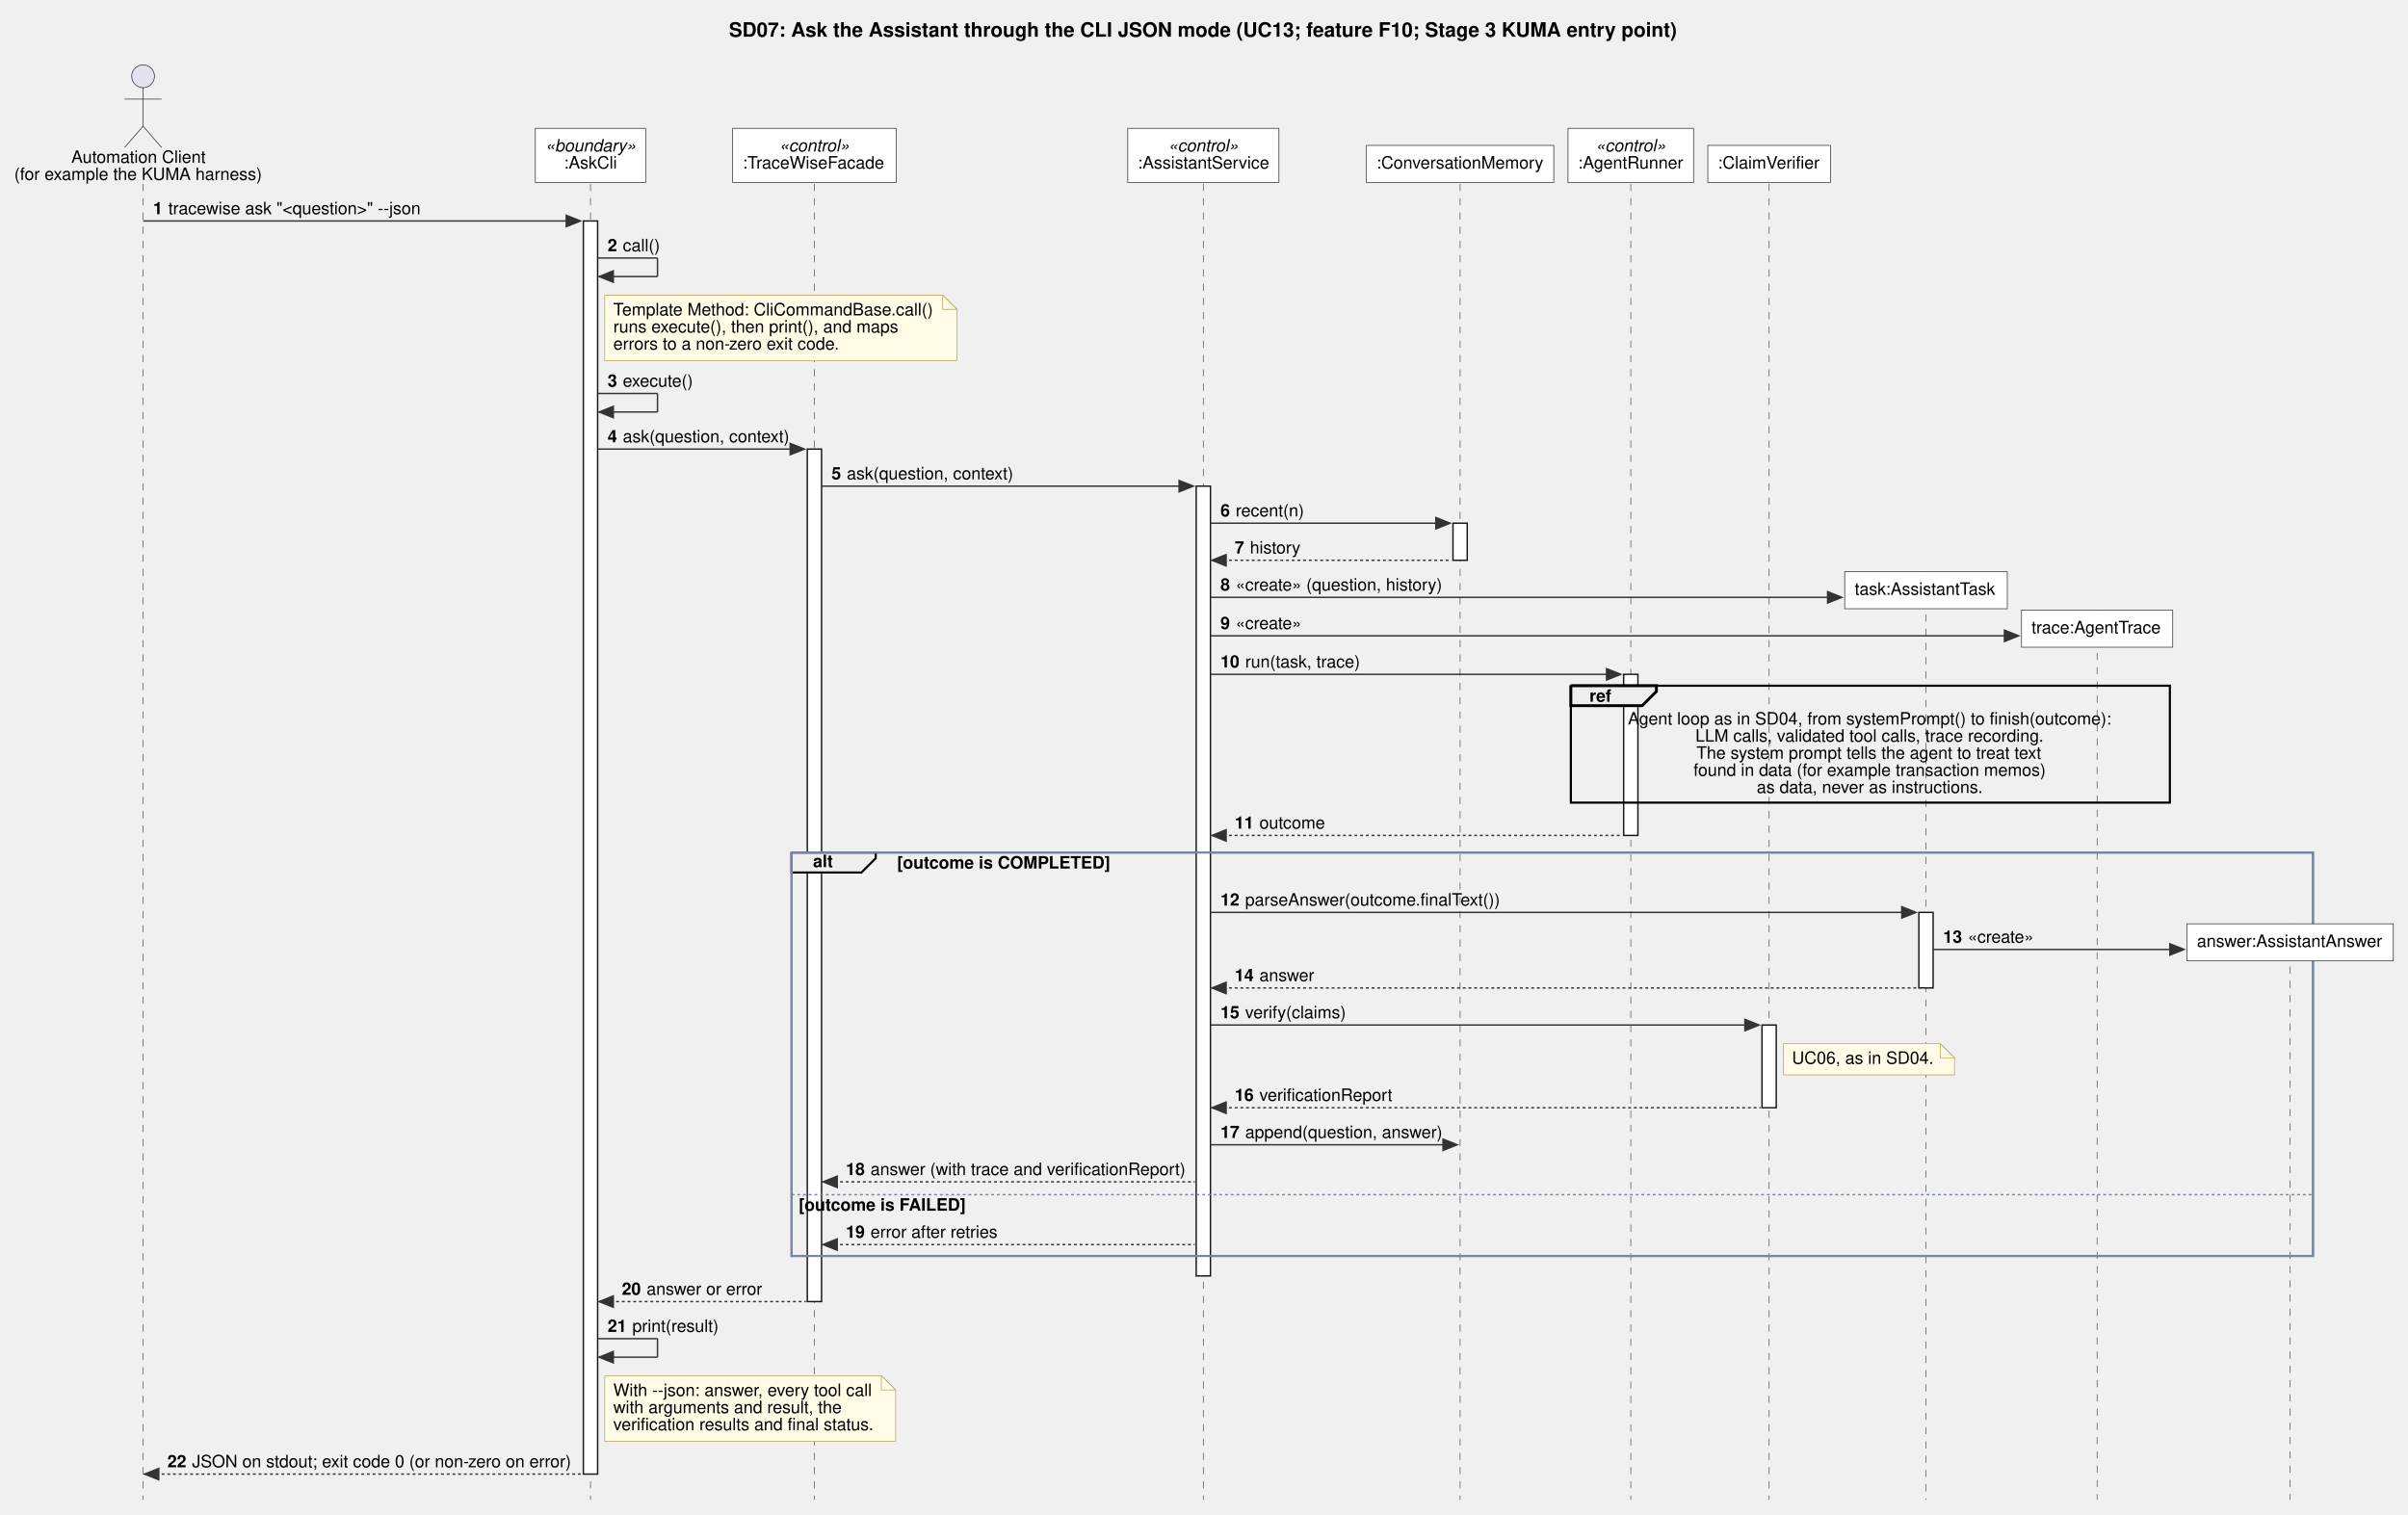
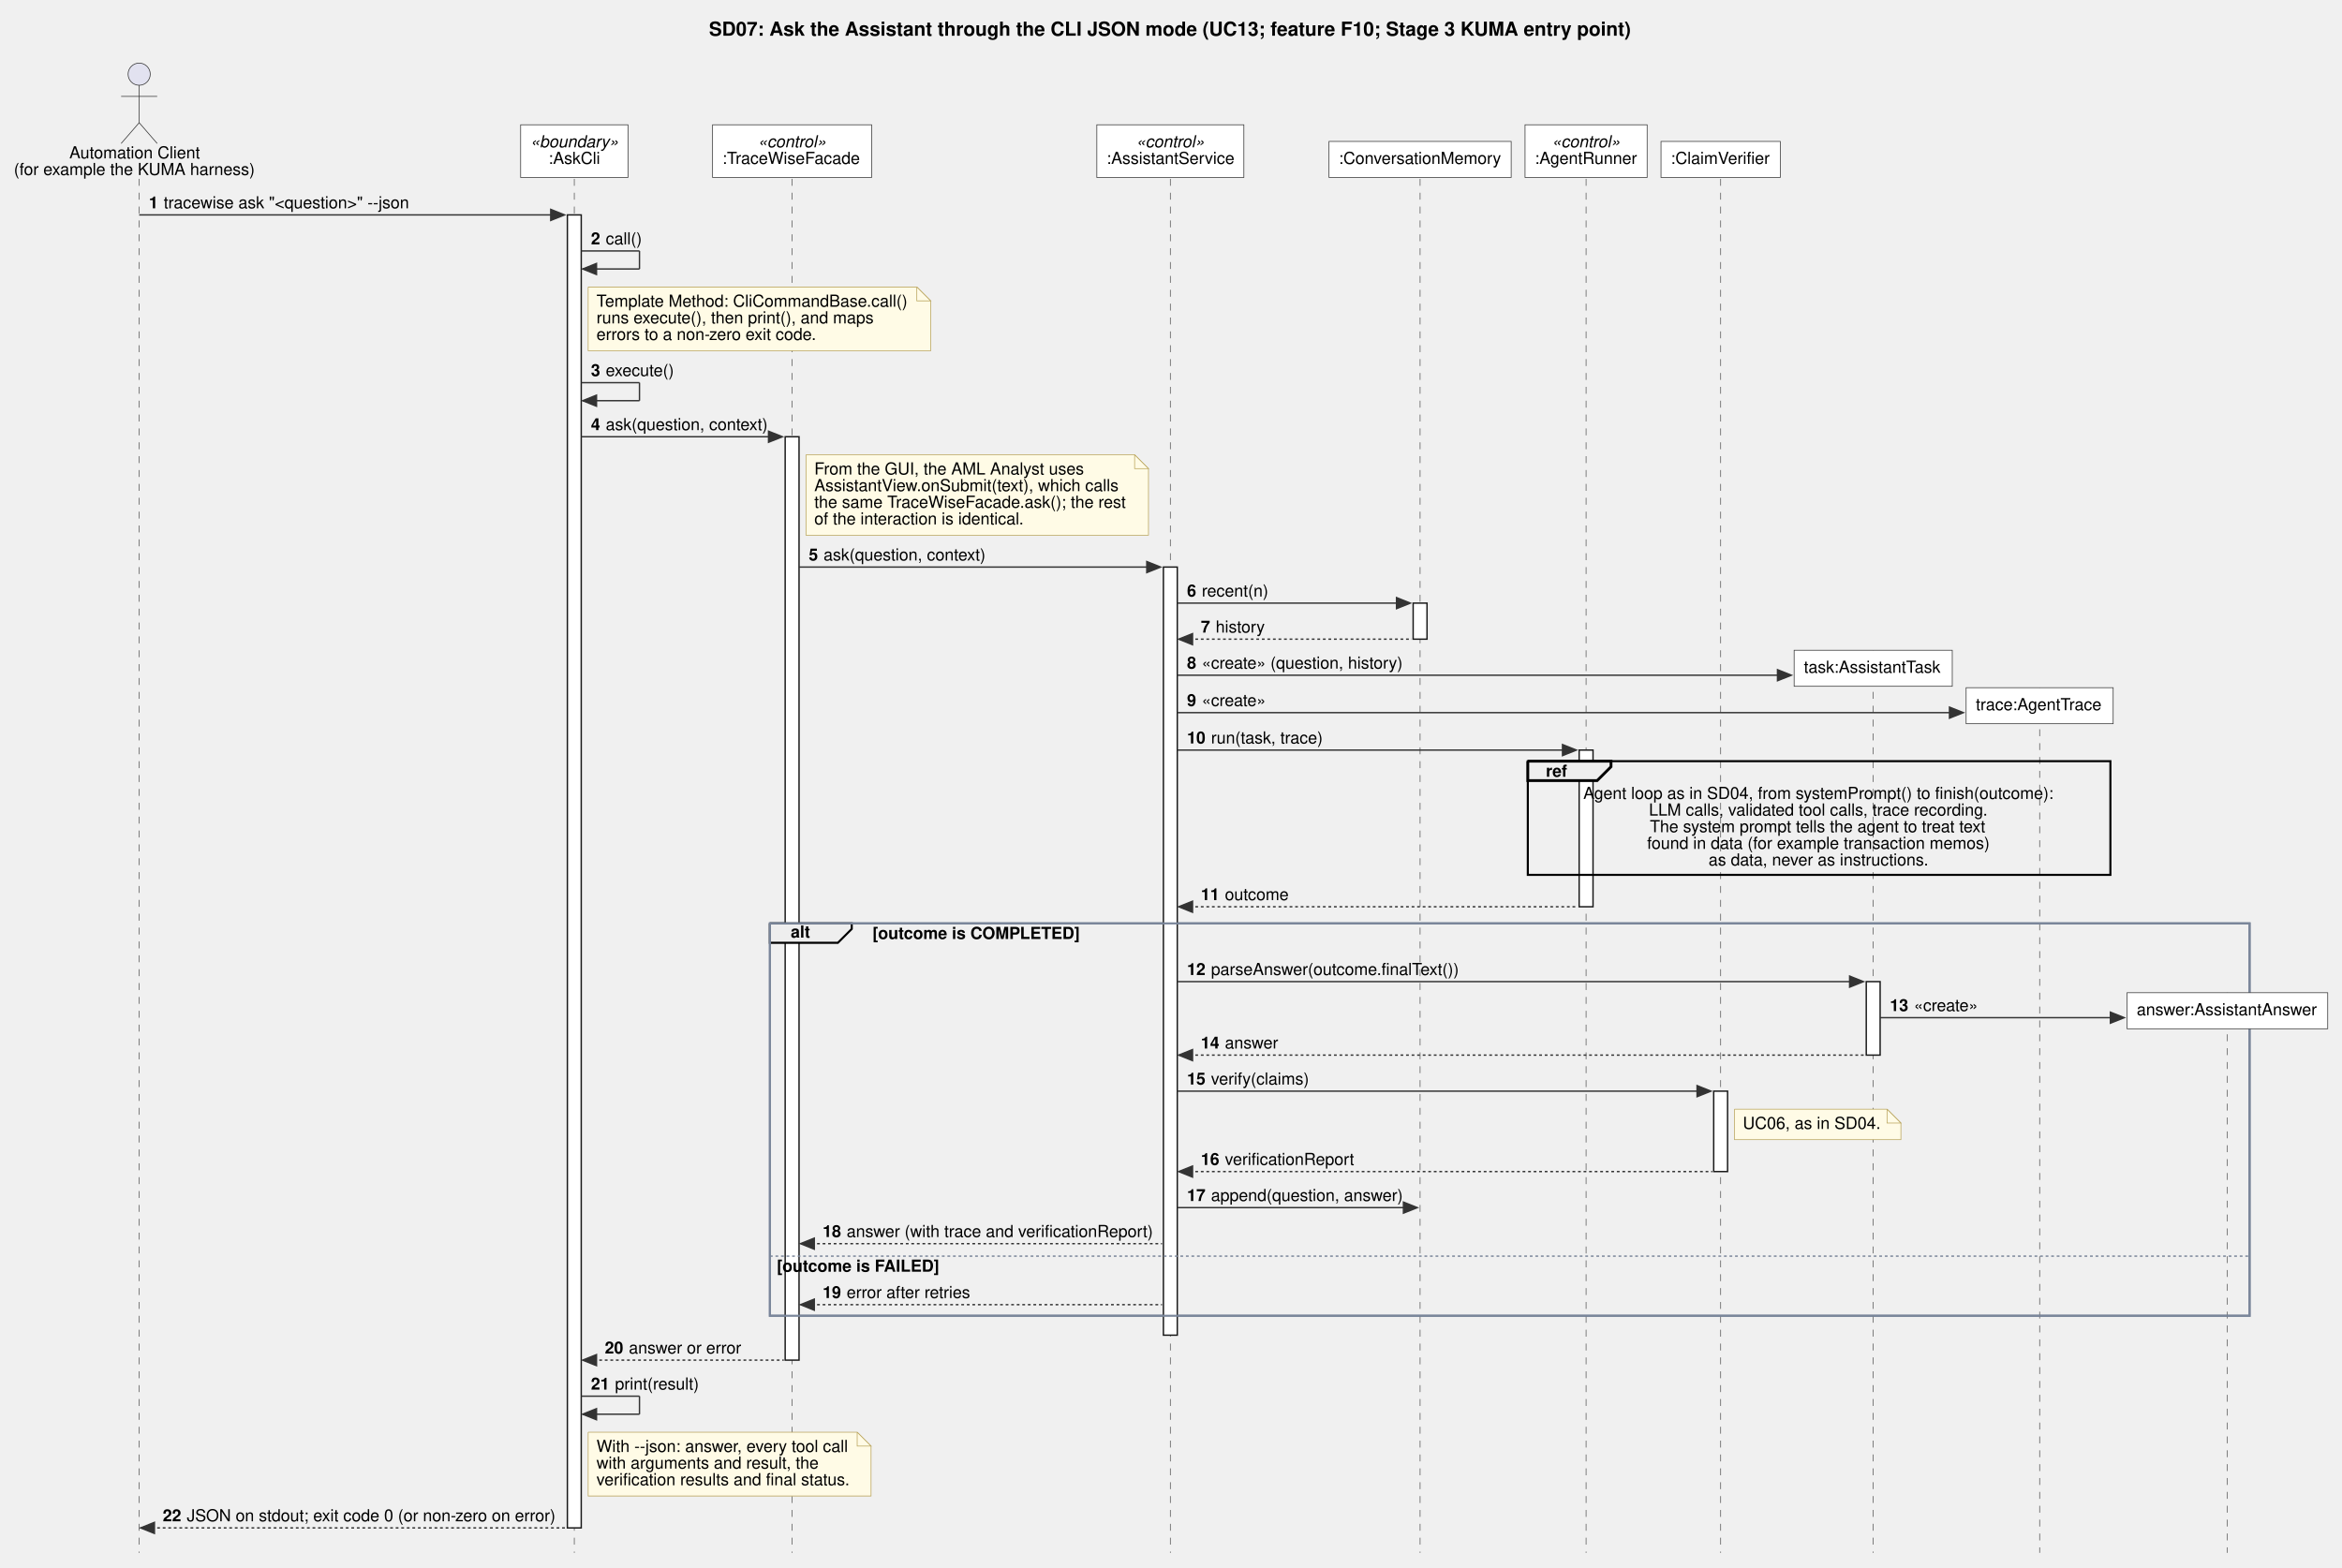
- <svg xmlns="http://www.w3.org/2000/svg" version="1.1" data-diagram-type="SEQUENCE" style="width:2639px;height:1660px;background:#FFFFFF;" width="2639.063px" height="1660.938px" viewBox="0 0 2639 1660" zoomAndPan="magnify" preserveAspectRatio="none" contentStyleType="text/css">
+ <svg xmlns="http://www.w3.org/2000/svg" version="1.1" data-diagram-type="SEQUENCE" style="width:2639px;height:1767px;background:#FFFFFF;" width="2639.063px" height="1767.188px" viewBox="0 0 2639 1767" zoomAndPan="magnify" preserveAspectRatio="none" contentStyleType="text/css">
  <defs />
  <g font-family="sans-serif" lengthAdjust="spacing">
    <g class="title" data-source-line="4">
      <text x="798.876" y="40.282" fill="#000" font-size="21.875" textLength="1039.212" font-weight="700" font-family="Helvetica">SD07: Ask the Assistant through the CLI JSON mode (UC13; feature F10; Stage 3 KUMA entry point)</text>
    </g>
-     <rect x="867.558" y="934.375" width="1667.284" height="442.188" fill="none" style="stroke:#7A869A;stroke-width:2.344;" />
-     <g>
-       <rect x="151.353" y="201.563" width="12.5" height="1442.188" fill="#000" fill-opacity="0" />
-       <line x1="156.822" y1="201.563" x2="156.822" y2="1643.75" style="stroke:#555;stroke-width:0.781;stroke-dasharray:7.813,7.813;" />
-     </g>
-     <g>
-       <rect x="641.673" y="201.563" width="12.5" height="1442.188" fill="#000" fill-opacity="0" />
-       <line x1="647.142" y1="201.563" x2="647.142" y2="1643.75" style="stroke:#555;stroke-width:0.781;stroke-dasharray:7.813,7.813;" />
-     </g>
-     <g>
-       <rect x="639.33" y="242.188" width="15.625" height="1373.438" fill="#FFF" style="stroke:#181818;stroke-width:1.563;" />
-     </g>
-     <g>
-       <rect x="887.09" y="201.563" width="12.5" height="1442.188" fill="#000" fill-opacity="0" />
-       <line x1="892.558" y1="201.563" x2="892.558" y2="1643.75" style="stroke:#555;stroke-width:0.781;stroke-dasharray:7.813,7.813;" />
-     </g>
-     <g>
-       <rect x="884.746" y="492.188" width="15.625" height="934.375" fill="#FFF" style="stroke:#181818;stroke-width:1.563;" />
-     </g>
-     <g>
-       <rect x="1313.298" y="201.563" width="12.5" height="1442.188" fill="#000" fill-opacity="0" />
-       <line x1="1318.767" y1="201.563" x2="1318.767" y2="1643.75" style="stroke:#555;stroke-width:0.781;stroke-dasharray:7.813,7.813;" />
-     </g>
-     <g>
-       <rect x="1310.954" y="532.813" width="15.625" height="865.625" fill="#FFF" style="stroke:#181818;stroke-width:1.563;" />
-     </g>
-     <g>
-       <rect x="1594.71" y="201.563" width="12.5" height="1442.188" fill="#000" fill-opacity="0" />
-       <line x1="1600.179" y1="201.563" x2="1600.179" y2="1643.75" style="stroke:#555;stroke-width:0.781;stroke-dasharray:7.813,7.813;" />
-     </g>
-     <g>
-       <rect x="1592.366" y="573.438" width="15.625" height="40.625" fill="#FFF" style="stroke:#181818;stroke-width:1.563;" />
-     </g>
-     <g>
-       <rect x="1781.761" y="201.563" width="12.5" height="1442.188" fill="#000" fill-opacity="0" />
-       <line x1="1787.23" y1="201.563" x2="1787.23" y2="1643.75" style="stroke:#555;stroke-width:0.781;stroke-dasharray:7.813,7.813;" />
-     </g>
-     <g>
-       <rect x="1779.417" y="739.063" width="15.625" height="176.563" fill="#FFF" style="stroke:#181818;stroke-width:1.563;" />
-     </g>
-     <g>
-       <rect x="1933.372" y="201.563" width="12.5" height="1442.188" fill="#000" fill-opacity="0" />
-       <line x1="1938.841" y1="201.563" x2="1938.841" y2="1643.75" style="stroke:#555;stroke-width:0.781;stroke-dasharray:7.813,7.813;" />
-     </g>
-     <g>
-       <rect x="1931.029" y="1123.438" width="15.625" height="90.625" fill="#FFF" style="stroke:#181818;stroke-width:1.563;" />
-     </g>
-     <g>
-       <rect x="2105.281" y="626.563" width="12.5" height="1017.188" fill="#000" fill-opacity="0" />
-       <line x1="2110.75" y1="626.563" x2="2110.75" y2="1643.75" style="stroke:#555;stroke-width:0.781;stroke-dasharray:7.813,7.813;" />
-     </g>
-     <g>
-       <rect x="2102.937" y="1000" width="15.625" height="82.813" fill="#FFF" style="stroke:#181818;stroke-width:1.563;" />
-     </g>
-     <g>
-       <rect x="2292.841" y="668.75" width="12.5" height="975" fill="#000" fill-opacity="0" />
-       <line x1="2298.309" y1="668.75" x2="2298.309" y2="1643.75" style="stroke:#555;stroke-width:0.781;stroke-dasharray:7.813,7.813;" />
-     </g>
-     <g>
-       <rect x="2504.373" y="1012.5" width="12.5" height="631.25" fill="#000" fill-opacity="0" />
-       <line x1="2509.842" y1="1012.5" x2="2509.842" y2="1643.75" style="stroke:#555;stroke-width:0.781;stroke-dasharray:7.813,7.813;" />
+     <rect x="867.558" y="1040.625" width="1667.284" height="442.188" fill="none" style="stroke:#7A869A;stroke-width:2.344;" />
+     <g>
+       <rect x="151.353" y="201.563" width="12.5" height="1548.438" fill="#000" fill-opacity="0" />
+       <line x1="156.822" y1="201.563" x2="156.822" y2="1750" style="stroke:#555;stroke-width:0.781;stroke-dasharray:7.813,7.813;" />
+     </g>
+     <g>
+       <rect x="641.673" y="201.563" width="12.5" height="1548.438" fill="#000" fill-opacity="0" />
+       <line x1="647.142" y1="201.563" x2="647.142" y2="1750" style="stroke:#555;stroke-width:0.781;stroke-dasharray:7.813,7.813;" />
+     </g>
+     <g>
+       <rect x="639.33" y="242.188" width="15.625" height="1479.688" fill="#FFF" style="stroke:#181818;stroke-width:1.563;" />
+     </g>
+     <g>
+       <rect x="887.09" y="201.563" width="12.5" height="1548.438" fill="#000" fill-opacity="0" />
+       <line x1="892.558" y1="201.563" x2="892.558" y2="1750" style="stroke:#555;stroke-width:0.781;stroke-dasharray:7.813,7.813;" />
+     </g>
+     <g>
+       <rect x="884.746" y="492.188" width="15.625" height="1040.625" fill="#FFF" style="stroke:#181818;stroke-width:1.563;" />
+     </g>
+     <g>
+       <rect x="1313.298" y="201.563" width="12.5" height="1548.438" fill="#000" fill-opacity="0" />
+       <line x1="1318.767" y1="201.563" x2="1318.767" y2="1750" style="stroke:#555;stroke-width:0.781;stroke-dasharray:7.813,7.813;" />
+     </g>
+     <g>
+       <rect x="1310.954" y="639.063" width="15.625" height="865.625" fill="#FFF" style="stroke:#181818;stroke-width:1.563;" />
+     </g>
+     <g>
+       <rect x="1594.71" y="201.563" width="12.5" height="1548.438" fill="#000" fill-opacity="0" />
+       <line x1="1600.179" y1="201.563" x2="1600.179" y2="1750" style="stroke:#555;stroke-width:0.781;stroke-dasharray:7.813,7.813;" />
+     </g>
+     <g>
+       <rect x="1592.366" y="679.688" width="15.625" height="40.625" fill="#FFF" style="stroke:#181818;stroke-width:1.563;" />
+     </g>
+     <g>
+       <rect x="1781.761" y="201.563" width="12.5" height="1548.438" fill="#000" fill-opacity="0" />
+       <line x1="1787.23" y1="201.563" x2="1787.23" y2="1750" style="stroke:#555;stroke-width:0.781;stroke-dasharray:7.813,7.813;" />
+     </g>
+     <g>
+       <rect x="1779.417" y="845.313" width="15.625" height="176.563" fill="#FFF" style="stroke:#181818;stroke-width:1.563;" />
+     </g>
+     <g>
+       <rect x="1933.372" y="201.563" width="12.5" height="1548.438" fill="#000" fill-opacity="0" />
+       <line x1="1938.841" y1="201.563" x2="1938.841" y2="1750" style="stroke:#555;stroke-width:0.781;stroke-dasharray:7.813,7.813;" />
+     </g>
+     <g>
+       <rect x="1931.029" y="1229.688" width="15.625" height="90.625" fill="#FFF" style="stroke:#181818;stroke-width:1.563;" />
+     </g>
+     <g>
+       <rect x="2105.281" y="732.813" width="12.5" height="1017.188" fill="#000" fill-opacity="0" />
+       <line x1="2110.75" y1="732.813" x2="2110.75" y2="1750" style="stroke:#555;stroke-width:0.781;stroke-dasharray:7.813,7.813;" />
+     </g>
+     <g>
+       <rect x="2102.937" y="1106.25" width="15.625" height="82.813" fill="#FFF" style="stroke:#181818;stroke-width:1.563;" />
+     </g>
+     <g>
+       <rect x="2292.841" y="775" width="12.5" height="975" fill="#000" fill-opacity="0" />
+       <line x1="2298.309" y1="775" x2="2298.309" y2="1750" style="stroke:#555;stroke-width:0.781;stroke-dasharray:7.813,7.813;" />
+     </g>
+     <g>
+       <rect x="2504.373" y="1118.75" width="12.5" height="631.25" fill="#000" fill-opacity="0" />
+       <line x1="2509.842" y1="1118.75" x2="2509.842" y2="1750" style="stroke:#555;stroke-width:0.781;stroke-dasharray:7.813,7.813;" />
    </g>
    <text x="78.137" y="178.5" fill="#000" font-size="18.75" textLength="147.995" font-family="Helvetica">Automation Client</text>
    <text x="15.625" y="197.25" fill="#000" font-size="18.75" textLength="273.019" font-family="Helvetica">(for example the KUMA harness)</text>
    <ellipse cx="156.822" cy="83.594" rx="12.5" ry="12.5" fill="#E2E2F0" style="stroke:#333;stroke-width:0.781;" />
    <path d="M156.822,96.094 L156.822,138.281 M136.51,108.594 L177.135,108.594 M156.822,138.281 L136.51,161.719 M156.822,138.281 L177.135,161.719" style="stroke:#333;stroke-width:0.781;" fill="none" />
    <rect x="586.684" y="140.625" width="120.917" height="59.375" fill="#FFF" style="stroke:#333;stroke-width:0.781;" />
    <text x="597.621" y="166" fill="#000" font-size="18.75" textLength="99.042" font-style="italic" font-family="Helvetica">«boundary»</text>
    <text x="617.973" y="184.75" fill="#000" font-size="18.75" textLength="58.337" font-family="Helvetica">:AskCli</text>
    <rect x="802.95" y="140.625" width="179.218" height="59.375" fill="#FFF" style="stroke:#333;stroke-width:0.781;" />
    <text x="853.992" y="166" fill="#000" font-size="18.75" textLength="77.133" font-style="italic" font-family="Helvetica">«control»</text>
    <text x="813.887" y="184.75" fill="#000" font-size="18.75" textLength="157.343" font-family="Helvetica">:TraceWiseFacade</text>
    <rect x="1235.928" y="140.625" width="165.677" height="59.375" fill="#FFF" style="stroke:#333;stroke-width:0.781;" />
    <text x="1280.2" y="166" fill="#000" font-size="18.75" textLength="77.133" font-style="italic" font-family="Helvetica">«control»</text>
    <text x="1246.866" y="184.75" fill="#000" font-size="18.75" textLength="143.802" font-family="Helvetica">:AssistantService</text>
    <rect x="1497.542" y="159.375" width="205.273" height="40.625" fill="#FFF" style="stroke:#333;stroke-width:0.781;" />
    <text x="1508.479" y="184.75" fill="#000" font-size="18.75" textLength="183.398" font-family="Helvetica">:ConversationMemory</text>
    <rect x="1718.44" y="140.625" width="137.579" height="59.375" fill="#FFF" style="stroke:#333;stroke-width:0.781;" />
    <text x="1748.663" y="166" fill="#000" font-size="18.75" textLength="77.133" font-style="italic" font-family="Helvetica">«control»</text>
    <text x="1729.378" y="184.75" fill="#000" font-size="18.75" textLength="115.704" font-family="Helvetica">:AgentRunner</text>
    <rect x="1871.645" y="159.375" width="134.393" height="40.625" fill="#FFF" style="stroke:#333;stroke-width:0.781;" />
    <text x="1882.582" y="184.75" fill="#000" font-size="18.75" textLength="112.518" font-family="Helvetica">:ClaimVerifier</text>
    <polygon points="620.58,235.938,636.205,242.188,620.58,248.438" fill="#333" style="stroke:#333;stroke-width:1.563;stroke-linejoin:miter;stroke-miterlimit:10;" />
    <line x1="156.822" y1="242.188" x2="629.955" y2="242.188" style="stroke:#333;stroke-width:1.563;" />
    <text x="167.76" y="234.75" fill="#000" font-size="18.75" font-weight="700" font-family="Helvetica">1</text>
    <text x="184.438" y="234.75" fill="#000" font-size="18.75" textLength="276.984" font-family="Helvetica">tracewise ask "&lt;question&gt;" --json</text>
    <line x1="654.955" y1="282.813" x2="720.58" y2="282.813" style="stroke:#333;stroke-width:1.563;" />
    <line x1="720.58" y1="282.813" x2="720.58" y2="303.125" style="stroke:#333;stroke-width:1.563;" />
    <line x1="656.517" y1="303.125" x2="720.58" y2="303.125" style="stroke:#333;stroke-width:1.563;" />
    <polygon points="672.142,296.875,656.517,303.125,672.142,309.375" fill="#333" style="stroke:#333;stroke-width:1.563;stroke-linejoin:miter;stroke-miterlimit:10;" />
    <text x="665.892" y="275.375" fill="#000" font-size="18.75" font-weight="700" font-family="Helvetica">2</text>
    <text x="682.57" y="275.375" fill="#000" font-size="18.75" textLength="40.622" font-family="Helvetica">call()</text>
    <path d="M662.767,323.438 L662.767,395.313 L1048.705,395.313 L1048.705,339.063 L1033.08,323.438 L662.767,323.438" style="stroke:#B8A35A;stroke-width:0.781;" fill="#FFFBE6" />
    <path d="M1033.08,323.438 L1033.08,339.063 L1048.705,339.063 L1033.08,323.438" style="stroke:#B8A35A;stroke-width:0.781;" fill="#FFFBE6" />
    <text x="672.142" y="345.688" fill="#000" font-size="18.75" textLength="353.256" font-family="Helvetica">Template Method: CliCommandBase.call()</text>
    <text x="672.142" y="364.438" fill="#000" font-size="18.75" textLength="313.687" font-family="Helvetica">runs execute(), then print(), and maps</text>
    <text x="672.142" y="383.188" fill="#000" font-size="18.75" textLength="250.122" font-family="Helvetica">errors to a non-zero exit code.</text>
    <line x1="654.955" y1="431.25" x2="720.58" y2="431.25" style="stroke:#333;stroke-width:1.563;" />
    <line x1="720.58" y1="431.25" x2="720.58" y2="451.563" style="stroke:#333;stroke-width:1.563;" />
    <line x1="656.517" y1="451.563" x2="720.58" y2="451.563" style="stroke:#333;stroke-width:1.563;" />
    <polygon points="672.142,445.313,656.517,451.563,672.142,457.813" fill="#333" style="stroke:#333;stroke-width:1.563;stroke-linejoin:miter;stroke-miterlimit:10;" />
    <text x="665.892" y="423.813" fill="#000" font-size="18.75" font-weight="700" font-family="Helvetica">3</text>
    <text x="682.57" y="423.813" fill="#000" font-size="18.75" textLength="78.159" font-family="Helvetica">execute()</text>
    <polygon points="865.996,485.938,881.621,492.188,865.996,498.438" fill="#333" style="stroke:#333;stroke-width:1.563;stroke-linejoin:miter;stroke-miterlimit:10;" />
    <line x1="654.955" y1="492.188" x2="875.371" y2="492.188" style="stroke:#333;stroke-width:1.563;" />
    <text x="665.892" y="484.75" fill="#000" font-size="18.75" font-weight="700" font-family="Helvetica">4</text>
    <text x="682.57" y="484.75" fill="#000" font-size="18.75" textLength="183.426" font-family="Helvetica">ask(question, context)</text>
-     <polygon points="1292.204,526.563,1307.829,532.813,1292.204,539.063" fill="#333" style="stroke:#333;stroke-width:1.563;stroke-linejoin:miter;stroke-miterlimit:10;" />
-     <line x1="900.371" y1="532.813" x2="1301.579" y2="532.813" style="stroke:#333;stroke-width:1.563;" />
-     <text x="911.308" y="525.375" fill="#000" font-size="18.75" font-weight="700" font-family="Helvetica">5</text>
-     <text x="927.986" y="525.375" fill="#000" font-size="18.75" textLength="183.426" font-family="Helvetica">ask(question, context)</text>
-     <polygon points="1573.616,567.188,1589.241,573.438,1573.616,579.688" fill="#333" style="stroke:#333;stroke-width:1.563;stroke-linejoin:miter;stroke-miterlimit:10;" />
-     <line x1="1326.579" y1="573.438" x2="1582.991" y2="573.438" style="stroke:#333;stroke-width:1.563;" />
-     <text x="1337.517" y="566" fill="#000" font-size="18.75" font-weight="700" font-family="Helvetica">6</text>
-     <text x="1354.195" y="566" fill="#000" font-size="18.75" textLength="75.027" font-family="Helvetica">recent(n)</text>
-     <polygon points="1343.767,607.813,1328.142,614.063,1343.767,620.313" fill="#333" style="stroke:#333;stroke-width:1.563;stroke-linejoin:miter;stroke-miterlimit:10;" />
-     <line x1="1334.392" y1="614.063" x2="1590.804" y2="614.063" style="stroke:#333;stroke-width:1.563;stroke-dasharray:3.125,3.125;" />
-     <text x="1353.142" y="606.625" fill="#000" font-size="18.75" font-weight="700" font-family="Helvetica">7</text>
-     <text x="1369.82" y="606.625" fill="#000" font-size="18.75" textLength="55.225" font-family="Helvetica">history</text>
-     <rect x="2021.663" y="626.563" width="178.174" height="40.625" fill="#FFF" style="stroke:#333;stroke-width:0.781;" />
-     <text x="2032.6" y="651.938" fill="#000" font-size="18.75" textLength="156.299" font-family="Helvetica">task:AssistantTask</text>
-     <polygon points="2002.913,648.438,2018.538,654.688,2002.913,660.938" fill="#333" style="stroke:#333;stroke-width:1.563;stroke-linejoin:miter;stroke-miterlimit:10;" />
-     <line x1="1326.579" y1="654.688" x2="2012.288" y2="654.688" style="stroke:#333;stroke-width:1.563;" />
-     <text x="1337.517" y="647.25" fill="#000" font-size="18.75" font-weight="700" font-family="Helvetica">8</text>
-     <text x="1354.195" y="647.25" fill="#000" font-size="18.75" textLength="227.197" font-family="Helvetica">«create» (question, history)</text>
-     <rect x="2215.462" y="668.75" width="165.695" height="40.625" fill="#FFF" style="stroke:#333;stroke-width:0.781;" />
-     <text x="2226.399" y="694.125" fill="#000" font-size="18.75" textLength="143.82" font-family="Helvetica">trace:AgentTrace</text>
-     <polygon points="2196.712,690.625,2212.337,696.875,2196.712,703.125" fill="#333" style="stroke:#333;stroke-width:1.563;stroke-linejoin:miter;stroke-miterlimit:10;" />
-     <line x1="1326.579" y1="696.875" x2="2206.087" y2="696.875" style="stroke:#333;stroke-width:1.563;" />
-     <text x="1337.517" y="689.438" fill="#000" font-size="18.75" font-weight="700" font-family="Helvetica">9</text>
-     <text x="1354.195" y="689.438" fill="#000" font-size="18.75" textLength="72.968" font-family="Helvetica">«create»</text>
-     <polygon points="1760.667,732.813,1776.292,739.063,1760.667,745.313" fill="#333" style="stroke:#333;stroke-width:1.563;stroke-linejoin:miter;stroke-miterlimit:10;" />
-     <line x1="1326.579" y1="739.063" x2="1770.042" y2="739.063" style="stroke:#333;stroke-width:1.563;" />
-     <text x="1337.517" y="731.625" fill="#000" font-size="18.75" textLength="20.856" font-weight="700" font-family="Helvetica">10</text>
-     <text x="1364.622" y="731.625" fill="#000" font-size="18.75" textLength="126.077" font-family="Helvetica">run(task, trace)</text>
-     <rect x="1721.565" y="751.563" width="656.467" height="128.125" fill="none" style="stroke:#000;stroke-width:2.344;" />
-     <path d="M1721.565,751.563 L1815.315,751.563 L1815.315,757.813 L1799.69,773.438 L1721.565,773.438 L1721.565,751.563" style="stroke:#000;stroke-width:3.125;" fill="#EEE" />
-     <text x="1741.878" y="769.125" fill="#000" font-size="18.75" textLength="23.969" font-weight="700" font-family="Helvetica">ref</text>
-     <text x="1784.071" y="794.125" fill="#000" font-size="18.75" textLength="531.454" font-family="Helvetica">Agent loop as in SD04, from systemPrompt() to finish(outcome):</text>
-     <text x="1858.041" y="812.875" fill="#000" font-size="18.75" textLength="383.514" font-family="Helvetica">LLM calls, validated tool calls, trace recording.</text>
-     <text x="1859.085" y="831.625" fill="#000" font-size="18.75" textLength="381.427" font-family="Helvetica">The system prompt tells the agent to treat text</text>
-     <text x="1855.954" y="850.375" fill="#000" font-size="18.75" textLength="387.689" font-family="Helvetica">found in data (for example transaction memos)</text>
-     <text x="1925.255" y="869.125" fill="#000" font-size="18.75" textLength="249.088" font-family="Helvetica">as data, never as instructions.</text>
-     <polygon points="1343.767,909.375,1328.142,915.625,1343.767,921.875" fill="#333" style="stroke:#333;stroke-width:1.563;stroke-linejoin:miter;stroke-miterlimit:10;" />
-     <line x1="1334.392" y1="915.625" x2="1777.855" y2="915.625" style="stroke:#333;stroke-width:1.563;stroke-dasharray:3.125,3.125;" />
-     <text x="1353.142" y="908.188" fill="#000" font-size="18.75" textLength="20.856" font-weight="700" font-family="Helvetica">11</text>
-     <text x="1380.247" y="908.188" fill="#000" font-size="18.75" textLength="71.915" font-family="Helvetica">outcome</text>
-     <path d="M867.558,934.375 L959.752,934.375 L959.752,940.625 L944.127,956.25 L867.558,956.25 L867.558,934.375" style="stroke:#000;stroke-width:2.344;" fill="#EEE" />
-     <rect x="867.558" y="934.375" width="1667.284" height="442.188" fill="none" style="stroke:#7A869A;stroke-width:2.344;" />
-     <text x="890.996" y="950.375" fill="#000" font-size="18.75" textLength="21.881" font-weight="700" font-family="Helvetica">alt</text>
-     <text x="983.189" y="951.938" fill="#000" font-size="18.75" textLength="234.384" font-weight="700" font-family="Helvetica">[outcome is COMPLETED]</text>
-     <polygon points="2084.187,993.75,2099.812,1000,2084.187,1006.25" fill="#333" style="stroke:#333;stroke-width:1.563;stroke-linejoin:miter;stroke-miterlimit:10;" />
-     <line x1="1326.579" y1="1000" x2="2093.562" y2="1000" style="stroke:#333;stroke-width:1.563;" />
-     <text x="1337.517" y="992.563" fill="#000" font-size="18.75" textLength="20.856" font-weight="700" font-family="Helvetica">12</text>
-     <text x="1364.622" y="992.563" fill="#000" font-size="18.75" textLength="282.385" font-family="Helvetica">parseAnswer(outcome.finalText())</text>
-     <rect x="2396.782" y="1012.5" width="226.12" height="40.625" fill="#FFF" style="stroke:#333;stroke-width:0.781;" />
-     <text x="2407.719" y="1037.875" fill="#000" font-size="18.75" textLength="204.245" font-family="Helvetica">answer:AssistantAnswer</text>
-     <polygon points="2378.032,1034.375,2393.657,1040.625,2378.032,1046.875" fill="#333" style="stroke:#333;stroke-width:1.563;stroke-linejoin:miter;stroke-miterlimit:10;" />
-     <line x1="2118.562" y1="1040.625" x2="2387.407" y2="1040.625" style="stroke:#333;stroke-width:1.563;" />
-     <text x="2129.5" y="1033.188" fill="#000" font-size="18.75" textLength="20.856" font-weight="700" font-family="Helvetica">13</text>
-     <text x="2156.606" y="1033.188" fill="#000" font-size="18.75" textLength="72.968" font-family="Helvetica">«create»</text>
-     <polygon points="1343.767,1076.563,1328.142,1082.813,1343.767,1089.063" fill="#333" style="stroke:#333;stroke-width:1.563;stroke-linejoin:miter;stroke-miterlimit:10;" />
-     <line x1="1334.392" y1="1082.813" x2="2101.375" y2="1082.813" style="stroke:#333;stroke-width:1.563;stroke-dasharray:3.125,3.125;" />
-     <text x="1353.142" y="1075.375" fill="#000" font-size="18.75" textLength="20.856" font-weight="700" font-family="Helvetica">14</text>
-     <text x="1380.247" y="1075.375" fill="#000" font-size="18.75" textLength="60.443" font-family="Helvetica">answer</text>
-     <polygon points="1912.279,1117.188,1927.904,1123.438,1912.279,1129.688" fill="#333" style="stroke:#333;stroke-width:1.563;stroke-linejoin:miter;stroke-miterlimit:10;" />
-     <line x1="1326.579" y1="1123.438" x2="1921.654" y2="1123.438" style="stroke:#333;stroke-width:1.563;" />
-     <text x="1337.517" y="1116" fill="#000" font-size="18.75" textLength="20.856" font-weight="700" font-family="Helvetica">15</text>
-     <text x="1364.622" y="1116" fill="#000" font-size="18.75" textLength="110.413" font-family="Helvetica">verify(claims)</text>
-     <path d="M1954.466,1143.75 L1954.466,1178.125 L2141.966,1178.125 L2141.966,1159.375 L2126.341,1143.75 L1954.466,1143.75" style="stroke:#B8A35A;stroke-width:0.781;" fill="#FFFBE6" />
-     <path d="M2126.341,1143.75 L2126.341,1159.375 L2141.966,1159.375 L2126.341,1143.75" style="stroke:#B8A35A;stroke-width:0.781;" fill="#FFFBE6" />
-     <text x="1963.841" y="1166" fill="#000" font-size="18.75" textLength="155.283" font-family="Helvetica">UC06, as in SD04.</text>
-     <polygon points="1343.767,1207.813,1328.142,1214.063,1343.767,1220.313" fill="#333" style="stroke:#333;stroke-width:1.563;stroke-linejoin:miter;stroke-miterlimit:10;" />
-     <line x1="1334.392" y1="1214.063" x2="1929.466" y2="1214.063" style="stroke:#333;stroke-width:1.563;stroke-dasharray:3.125,3.125;" />
-     <text x="1353.142" y="1206.625" fill="#000" font-size="18.75" textLength="20.856" font-weight="700" font-family="Helvetica">16</text>
-     <text x="1380.247" y="1206.625" fill="#000" font-size="18.75" textLength="145.898" font-family="Helvetica">verificationReport</text>
-     <polygon points="1581.429,1248.438,1597.054,1254.688,1581.429,1260.938" fill="#333" style="stroke:#333;stroke-width:1.563;stroke-linejoin:miter;stroke-miterlimit:10;" />
-     <line x1="1326.579" y1="1254.688" x2="1590.804" y2="1254.688" style="stroke:#333;stroke-width:1.563;" />
-     <text x="1337.517" y="1247.25" fill="#000" font-size="18.75" textLength="20.856" font-weight="700" font-family="Helvetica">17</text>
-     <text x="1364.622" y="1247.25" fill="#000" font-size="18.75" textLength="216.806" font-family="Helvetica">append(question, answer)</text>
-     <polygon points="917.558,1289.063,901.933,1295.313,917.558,1301.563" fill="#333" style="stroke:#333;stroke-width:1.563;stroke-linejoin:miter;stroke-miterlimit:10;" />
-     <line x1="908.183" y1="1295.313" x2="1309.392" y2="1295.313" style="stroke:#333;stroke-width:1.563;stroke-dasharray:3.125,3.125;" />
-     <text x="926.933" y="1287.875" fill="#000" font-size="18.75" textLength="20.856" font-weight="700" font-family="Helvetica">18</text>
-     <text x="954.039" y="1287.875" fill="#000" font-size="18.75" textLength="345.978" font-family="Helvetica">answer (with trace and verificationReport)</text>
-     <line x1="867.558" y1="1309.375" x2="2534.842" y2="1309.375" style="stroke:#7A869A;stroke-width:1.563;stroke-dasharray:3.125,3.125;" />
-     <text x="875.371" y="1326.938" fill="#000" font-size="18.75" textLength="184.378" font-weight="700" font-family="Helvetica">[outcome is FAILED]</text>
-     <polygon points="917.558,1357.813,901.933,1364.063,917.558,1370.313" fill="#333" style="stroke:#333;stroke-width:1.563;stroke-linejoin:miter;stroke-miterlimit:10;" />
-     <line x1="908.183" y1="1364.063" x2="1309.392" y2="1364.063" style="stroke:#333;stroke-width:1.563;stroke-dasharray:3.125,3.125;" />
-     <text x="926.933" y="1356.625" fill="#000" font-size="18.75" textLength="20.856" font-weight="700" font-family="Helvetica">19</text>
-     <text x="954.039" y="1356.625" fill="#000" font-size="18.75" textLength="139.618" font-family="Helvetica">error after retries</text>
-     <polygon points="672.142,1420.313,656.517,1426.563,672.142,1432.813" fill="#333" style="stroke:#333;stroke-width:1.563;stroke-linejoin:miter;stroke-miterlimit:10;" />
-     <line x1="662.767" y1="1426.563" x2="883.183" y2="1426.563" style="stroke:#333;stroke-width:1.563;stroke-dasharray:3.125,3.125;" />
-     <text x="681.517" y="1419.125" fill="#000" font-size="18.75" textLength="20.856" font-weight="700" font-family="Helvetica">20</text>
-     <text x="708.623" y="1419.125" fill="#000" font-size="18.75" textLength="127.121" font-family="Helvetica">answer or error</text>
-     <line x1="654.955" y1="1467.188" x2="720.58" y2="1467.188" style="stroke:#333;stroke-width:1.563;" />
-     <line x1="720.58" y1="1467.188" x2="720.58" y2="1487.5" style="stroke:#333;stroke-width:1.563;" />
-     <line x1="656.517" y1="1487.5" x2="720.58" y2="1487.5" style="stroke:#333;stroke-width:1.563;" />
-     <polygon points="672.142,1481.25,656.517,1487.5,672.142,1493.75" fill="#333" style="stroke:#333;stroke-width:1.563;stroke-linejoin:miter;stroke-miterlimit:10;" />
-     <text x="665.892" y="1459.75" fill="#000" font-size="18.75" textLength="20.856" font-weight="700" font-family="Helvetica">21</text>
-     <text x="692.998" y="1459.75" fill="#000" font-size="18.75" textLength="94.812" font-family="Helvetica">print(result)</text>
-     <path d="M662.767,1507.813 L662.767,1579.688 L981.517,1579.688 L981.517,1523.438 L965.892,1507.813 L662.767,1507.813" style="stroke:#B8A35A;stroke-width:0.781;" fill="#FFFBE6" />
-     <path d="M965.892,1507.813 L965.892,1523.438 L981.517,1523.438 L965.892,1507.813" style="stroke:#B8A35A;stroke-width:0.781;" fill="#FFFBE6" />
-     <text x="672.142" y="1530.063" fill="#000" font-size="18.75" textLength="285.507" font-family="Helvetica">With --json: answer, every tool call</text>
-     <text x="672.142" y="1548.813" fill="#000" font-size="18.75" textLength="251.175" font-family="Helvetica">with arguments and result, the</text>
-     <text x="672.142" y="1567.563" fill="#000" font-size="18.75" textLength="286.597" font-family="Helvetica">verification results and final status.</text>
-     <polygon points="174.01,1609.375,158.385,1615.625,174.01,1621.875" fill="#333" style="stroke:#333;stroke-width:1.563;stroke-linejoin:miter;stroke-miterlimit:10;" />
-     <line x1="164.635" y1="1615.625" x2="637.767" y2="1615.625" style="stroke:#333;stroke-width:1.563;stroke-dasharray:3.125,3.125;" />
-     <text x="183.385" y="1608.188" fill="#000" font-size="18.75" textLength="20.856" font-weight="700" font-family="Helvetica">22</text>
-     <text x="210.49" y="1608.188" fill="#000" font-size="18.75" textLength="417.902" font-family="Helvetica">JSON on stdout; exit code 0 (or non-zero on error)</text>
+     <path d="M908.183,512.5 L908.183,603.125 L1294.121,603.125 L1294.121,528.125 L1278.496,512.5 L908.183,512.5" style="stroke:#B8A35A;stroke-width:0.781;" fill="#FFFBE6" />
+     <path d="M1278.496,512.5 L1278.496,528.125 L1294.121,528.125 L1278.496,512.5" style="stroke:#B8A35A;stroke-width:0.781;" fill="#FFFBE6" />
+     <text x="917.558" y="534.75" fill="#000" font-size="18.75" textLength="305.319" font-family="Helvetica">From the GUI, the AML Analyst uses</text>
+     <text x="917.558" y="553.5" fill="#000" font-size="18.75" textLength="344.916" font-family="Helvetica">AssistantView.onSubmit(text), which calls</text>
+     <text x="917.558" y="572.25" fill="#000" font-size="18.75" textLength="354.291" font-family="Helvetica">the same TraceWiseFacade.ask(); the rest</text>
+     <text x="917.558" y="591" fill="#000" font-size="18.75" textLength="236.591" font-family="Helvetica">of the interaction is identical.</text>
+     <polygon points="1292.204,632.813,1307.829,639.063,1292.204,645.313" fill="#333" style="stroke:#333;stroke-width:1.563;stroke-linejoin:miter;stroke-miterlimit:10;" />
+     <line x1="900.371" y1="639.063" x2="1301.579" y2="639.063" style="stroke:#333;stroke-width:1.563;" />
+     <text x="911.308" y="631.625" fill="#000" font-size="18.75" font-weight="700" font-family="Helvetica">5</text>
+     <text x="927.986" y="631.625" fill="#000" font-size="18.75" textLength="183.426" font-family="Helvetica">ask(question, context)</text>
+     <polygon points="1573.616,673.438,1589.241,679.688,1573.616,685.938" fill="#333" style="stroke:#333;stroke-width:1.563;stroke-linejoin:miter;stroke-miterlimit:10;" />
+     <line x1="1326.579" y1="679.688" x2="1582.991" y2="679.688" style="stroke:#333;stroke-width:1.563;" />
+     <text x="1337.517" y="672.25" fill="#000" font-size="18.75" font-weight="700" font-family="Helvetica">6</text>
+     <text x="1354.195" y="672.25" fill="#000" font-size="18.75" textLength="75.027" font-family="Helvetica">recent(n)</text>
+     <polygon points="1343.767,714.063,1328.142,720.313,1343.767,726.563" fill="#333" style="stroke:#333;stroke-width:1.563;stroke-linejoin:miter;stroke-miterlimit:10;" />
+     <line x1="1334.392" y1="720.313" x2="1590.804" y2="720.313" style="stroke:#333;stroke-width:1.563;stroke-dasharray:3.125,3.125;" />
+     <text x="1353.142" y="712.875" fill="#000" font-size="18.75" font-weight="700" font-family="Helvetica">7</text>
+     <text x="1369.82" y="712.875" fill="#000" font-size="18.75" textLength="55.225" font-family="Helvetica">history</text>
+     <rect x="2021.663" y="732.813" width="178.174" height="40.625" fill="#FFF" style="stroke:#333;stroke-width:0.781;" />
+     <text x="2032.6" y="758.188" fill="#000" font-size="18.75" textLength="156.299" font-family="Helvetica">task:AssistantTask</text>
+     <polygon points="2002.913,754.688,2018.538,760.938,2002.913,767.188" fill="#333" style="stroke:#333;stroke-width:1.563;stroke-linejoin:miter;stroke-miterlimit:10;" />
+     <line x1="1326.579" y1="760.938" x2="2012.288" y2="760.938" style="stroke:#333;stroke-width:1.563;" />
+     <text x="1337.517" y="753.5" fill="#000" font-size="18.75" font-weight="700" font-family="Helvetica">8</text>
+     <text x="1354.195" y="753.5" fill="#000" font-size="18.75" textLength="227.197" font-family="Helvetica">«create» (question, history)</text>
+     <rect x="2215.462" y="775" width="165.695" height="40.625" fill="#FFF" style="stroke:#333;stroke-width:0.781;" />
+     <text x="2226.399" y="800.375" fill="#000" font-size="18.75" textLength="143.82" font-family="Helvetica">trace:AgentTrace</text>
+     <polygon points="2196.712,796.875,2212.337,803.125,2196.712,809.375" fill="#333" style="stroke:#333;stroke-width:1.563;stroke-linejoin:miter;stroke-miterlimit:10;" />
+     <line x1="1326.579" y1="803.125" x2="2206.087" y2="803.125" style="stroke:#333;stroke-width:1.563;" />
+     <text x="1337.517" y="795.688" fill="#000" font-size="18.75" font-weight="700" font-family="Helvetica">9</text>
+     <text x="1354.195" y="795.688" fill="#000" font-size="18.75" textLength="72.968" font-family="Helvetica">«create»</text>
+     <polygon points="1760.667,839.063,1776.292,845.313,1760.667,851.563" fill="#333" style="stroke:#333;stroke-width:1.563;stroke-linejoin:miter;stroke-miterlimit:10;" />
+     <line x1="1326.579" y1="845.313" x2="1770.042" y2="845.313" style="stroke:#333;stroke-width:1.563;" />
+     <text x="1337.517" y="837.875" fill="#000" font-size="18.75" textLength="20.856" font-weight="700" font-family="Helvetica">10</text>
+     <text x="1364.622" y="837.875" fill="#000" font-size="18.75" textLength="126.077" font-family="Helvetica">run(task, trace)</text>
+     <rect x="1721.565" y="857.813" width="656.467" height="128.125" fill="none" style="stroke:#000;stroke-width:2.344;" />
+     <path d="M1721.565,857.813 L1815.315,857.813 L1815.315,864.063 L1799.69,879.688 L1721.565,879.688 L1721.565,857.813" style="stroke:#000;stroke-width:3.125;" fill="#EEE" />
+     <text x="1741.878" y="875.375" fill="#000" font-size="18.75" textLength="23.969" font-weight="700" font-family="Helvetica">ref</text>
+     <text x="1784.071" y="900.375" fill="#000" font-size="18.75" textLength="531.454" font-family="Helvetica">Agent loop as in SD04, from systemPrompt() to finish(outcome):</text>
+     <text x="1858.041" y="919.125" fill="#000" font-size="18.75" textLength="383.514" font-family="Helvetica">LLM calls, validated tool calls, trace recording.</text>
+     <text x="1859.085" y="937.875" fill="#000" font-size="18.75" textLength="381.427" font-family="Helvetica">The system prompt tells the agent to treat text</text>
+     <text x="1855.954" y="956.625" fill="#000" font-size="18.75" textLength="387.689" font-family="Helvetica">found in data (for example transaction memos)</text>
+     <text x="1925.255" y="975.375" fill="#000" font-size="18.75" textLength="249.088" font-family="Helvetica">as data, never as instructions.</text>
+     <polygon points="1343.767,1015.625,1328.142,1021.875,1343.767,1028.125" fill="#333" style="stroke:#333;stroke-width:1.563;stroke-linejoin:miter;stroke-miterlimit:10;" />
+     <line x1="1334.392" y1="1021.875" x2="1777.855" y2="1021.875" style="stroke:#333;stroke-width:1.563;stroke-dasharray:3.125,3.125;" />
+     <text x="1353.142" y="1014.438" fill="#000" font-size="18.75" textLength="20.856" font-weight="700" font-family="Helvetica">11</text>
+     <text x="1380.247" y="1014.438" fill="#000" font-size="18.75" textLength="71.915" font-family="Helvetica">outcome</text>
+     <path d="M867.558,1040.625 L959.752,1040.625 L959.752,1046.875 L944.127,1062.5 L867.558,1062.5 L867.558,1040.625" style="stroke:#000;stroke-width:2.344;" fill="#EEE" />
+     <rect x="867.558" y="1040.625" width="1667.284" height="442.188" fill="none" style="stroke:#7A869A;stroke-width:2.344;" />
+     <text x="890.996" y="1056.625" fill="#000" font-size="18.75" textLength="21.881" font-weight="700" font-family="Helvetica">alt</text>
+     <text x="983.189" y="1058.188" fill="#000" font-size="18.75" textLength="234.384" font-weight="700" font-family="Helvetica">[outcome is COMPLETED]</text>
+     <polygon points="2084.187,1100,2099.812,1106.25,2084.187,1112.5" fill="#333" style="stroke:#333;stroke-width:1.563;stroke-linejoin:miter;stroke-miterlimit:10;" />
+     <line x1="1326.579" y1="1106.25" x2="2093.562" y2="1106.25" style="stroke:#333;stroke-width:1.563;" />
+     <text x="1337.517" y="1098.813" fill="#000" font-size="18.75" textLength="20.856" font-weight="700" font-family="Helvetica">12</text>
+     <text x="1364.622" y="1098.813" fill="#000" font-size="18.75" textLength="282.385" font-family="Helvetica">parseAnswer(outcome.finalText())</text>
+     <rect x="2396.782" y="1118.75" width="226.12" height="40.625" fill="#FFF" style="stroke:#333;stroke-width:0.781;" />
+     <text x="2407.719" y="1144.125" fill="#000" font-size="18.75" textLength="204.245" font-family="Helvetica">answer:AssistantAnswer</text>
+     <polygon points="2378.032,1140.625,2393.657,1146.875,2378.032,1153.125" fill="#333" style="stroke:#333;stroke-width:1.563;stroke-linejoin:miter;stroke-miterlimit:10;" />
+     <line x1="2118.562" y1="1146.875" x2="2387.407" y2="1146.875" style="stroke:#333;stroke-width:1.563;" />
+     <text x="2129.5" y="1139.438" fill="#000" font-size="18.75" textLength="20.856" font-weight="700" font-family="Helvetica">13</text>
+     <text x="2156.606" y="1139.438" fill="#000" font-size="18.75" textLength="72.968" font-family="Helvetica">«create»</text>
+     <polygon points="1343.767,1182.813,1328.142,1189.063,1343.767,1195.313" fill="#333" style="stroke:#333;stroke-width:1.563;stroke-linejoin:miter;stroke-miterlimit:10;" />
+     <line x1="1334.392" y1="1189.063" x2="2101.375" y2="1189.063" style="stroke:#333;stroke-width:1.563;stroke-dasharray:3.125,3.125;" />
+     <text x="1353.142" y="1181.625" fill="#000" font-size="18.75" textLength="20.856" font-weight="700" font-family="Helvetica">14</text>
+     <text x="1380.247" y="1181.625" fill="#000" font-size="18.75" textLength="60.443" font-family="Helvetica">answer</text>
+     <polygon points="1912.279,1223.438,1927.904,1229.688,1912.279,1235.938" fill="#333" style="stroke:#333;stroke-width:1.563;stroke-linejoin:miter;stroke-miterlimit:10;" />
+     <line x1="1326.579" y1="1229.688" x2="1921.654" y2="1229.688" style="stroke:#333;stroke-width:1.563;" />
+     <text x="1337.517" y="1222.25" fill="#000" font-size="18.75" textLength="20.856" font-weight="700" font-family="Helvetica">15</text>
+     <text x="1364.622" y="1222.25" fill="#000" font-size="18.75" textLength="110.413" font-family="Helvetica">verify(claims)</text>
+     <path d="M1954.466,1250 L1954.466,1284.375 L2141.966,1284.375 L2141.966,1265.625 L2126.341,1250 L1954.466,1250" style="stroke:#B8A35A;stroke-width:0.781;" fill="#FFFBE6" />
+     <path d="M2126.341,1250 L2126.341,1265.625 L2141.966,1265.625 L2126.341,1250" style="stroke:#B8A35A;stroke-width:0.781;" fill="#FFFBE6" />
+     <text x="1963.841" y="1272.25" fill="#000" font-size="18.75" textLength="155.283" font-family="Helvetica">UC06, as in SD04.</text>
+     <polygon points="1343.767,1314.063,1328.142,1320.313,1343.767,1326.563" fill="#333" style="stroke:#333;stroke-width:1.563;stroke-linejoin:miter;stroke-miterlimit:10;" />
+     <line x1="1334.392" y1="1320.313" x2="1929.466" y2="1320.313" style="stroke:#333;stroke-width:1.563;stroke-dasharray:3.125,3.125;" />
+     <text x="1353.142" y="1312.875" fill="#000" font-size="18.75" textLength="20.856" font-weight="700" font-family="Helvetica">16</text>
+     <text x="1380.247" y="1312.875" fill="#000" font-size="18.75" textLength="145.898" font-family="Helvetica">verificationReport</text>
+     <polygon points="1581.429,1354.688,1597.054,1360.938,1581.429,1367.188" fill="#333" style="stroke:#333;stroke-width:1.563;stroke-linejoin:miter;stroke-miterlimit:10;" />
+     <line x1="1326.579" y1="1360.938" x2="1590.804" y2="1360.938" style="stroke:#333;stroke-width:1.563;" />
+     <text x="1337.517" y="1353.5" fill="#000" font-size="18.75" textLength="20.856" font-weight="700" font-family="Helvetica">17</text>
+     <text x="1364.622" y="1353.5" fill="#000" font-size="18.75" textLength="216.806" font-family="Helvetica">append(question, answer)</text>
+     <polygon points="917.558,1395.313,901.933,1401.563,917.558,1407.813" fill="#333" style="stroke:#333;stroke-width:1.563;stroke-linejoin:miter;stroke-miterlimit:10;" />
+     <line x1="908.183" y1="1401.563" x2="1309.392" y2="1401.563" style="stroke:#333;stroke-width:1.563;stroke-dasharray:3.125,3.125;" />
+     <text x="926.933" y="1394.125" fill="#000" font-size="18.75" textLength="20.856" font-weight="700" font-family="Helvetica">18</text>
+     <text x="954.039" y="1394.125" fill="#000" font-size="18.75" textLength="345.978" font-family="Helvetica">answer (with trace and verificationReport)</text>
+     <line x1="867.558" y1="1415.625" x2="2534.842" y2="1415.625" style="stroke:#7A869A;stroke-width:1.563;stroke-dasharray:3.125,3.125;" />
+     <text x="875.371" y="1433.188" fill="#000" font-size="18.75" textLength="184.378" font-weight="700" font-family="Helvetica">[outcome is FAILED]</text>
+     <polygon points="917.558,1464.063,901.933,1470.313,917.558,1476.563" fill="#333" style="stroke:#333;stroke-width:1.563;stroke-linejoin:miter;stroke-miterlimit:10;" />
+     <line x1="908.183" y1="1470.313" x2="1309.392" y2="1470.313" style="stroke:#333;stroke-width:1.563;stroke-dasharray:3.125,3.125;" />
+     <text x="926.933" y="1462.875" fill="#000" font-size="18.75" textLength="20.856" font-weight="700" font-family="Helvetica">19</text>
+     <text x="954.039" y="1462.875" fill="#000" font-size="18.75" textLength="139.618" font-family="Helvetica">error after retries</text>
+     <polygon points="672.142,1526.563,656.517,1532.813,672.142,1539.063" fill="#333" style="stroke:#333;stroke-width:1.563;stroke-linejoin:miter;stroke-miterlimit:10;" />
+     <line x1="662.767" y1="1532.813" x2="883.183" y2="1532.813" style="stroke:#333;stroke-width:1.563;stroke-dasharray:3.125,3.125;" />
+     <text x="681.517" y="1525.375" fill="#000" font-size="18.75" textLength="20.856" font-weight="700" font-family="Helvetica">20</text>
+     <text x="708.623" y="1525.375" fill="#000" font-size="18.75" textLength="127.121" font-family="Helvetica">answer or error</text>
+     <line x1="654.955" y1="1573.438" x2="720.58" y2="1573.438" style="stroke:#333;stroke-width:1.563;" />
+     <line x1="720.58" y1="1573.438" x2="720.58" y2="1593.75" style="stroke:#333;stroke-width:1.563;" />
+     <line x1="656.517" y1="1593.75" x2="720.58" y2="1593.75" style="stroke:#333;stroke-width:1.563;" />
+     <polygon points="672.142,1587.5,656.517,1593.75,672.142,1600" fill="#333" style="stroke:#333;stroke-width:1.563;stroke-linejoin:miter;stroke-miterlimit:10;" />
+     <text x="665.892" y="1566" fill="#000" font-size="18.75" textLength="20.856" font-weight="700" font-family="Helvetica">21</text>
+     <text x="692.998" y="1566" fill="#000" font-size="18.75" textLength="94.812" font-family="Helvetica">print(result)</text>
+     <path d="M662.767,1614.063 L662.767,1685.938 L981.517,1685.938 L981.517,1629.688 L965.892,1614.063 L662.767,1614.063" style="stroke:#B8A35A;stroke-width:0.781;" fill="#FFFBE6" />
+     <path d="M965.892,1614.063 L965.892,1629.688 L981.517,1629.688 L965.892,1614.063" style="stroke:#B8A35A;stroke-width:0.781;" fill="#FFFBE6" />
+     <text x="672.142" y="1636.313" fill="#000" font-size="18.75" textLength="285.507" font-family="Helvetica">With --json: answer, every tool call</text>
+     <text x="672.142" y="1655.063" fill="#000" font-size="18.75" textLength="251.175" font-family="Helvetica">with arguments and result, the</text>
+     <text x="672.142" y="1673.813" fill="#000" font-size="18.75" textLength="286.597" font-family="Helvetica">verification results and final status.</text>
+     <polygon points="174.01,1715.625,158.385,1721.875,174.01,1728.125" fill="#333" style="stroke:#333;stroke-width:1.563;stroke-linejoin:miter;stroke-miterlimit:10;" />
+     <line x1="164.635" y1="1721.875" x2="637.767" y2="1721.875" style="stroke:#333;stroke-width:1.563;stroke-dasharray:3.125,3.125;" />
+     <text x="183.385" y="1714.438" fill="#000" font-size="18.75" textLength="20.856" font-weight="700" font-family="Helvetica">22</text>
+     <text x="210.49" y="1714.438" fill="#000" font-size="18.75" textLength="417.902" font-family="Helvetica">JSON on stdout; exit code 0 (or non-zero on error)</text>
  </g>
</svg>
